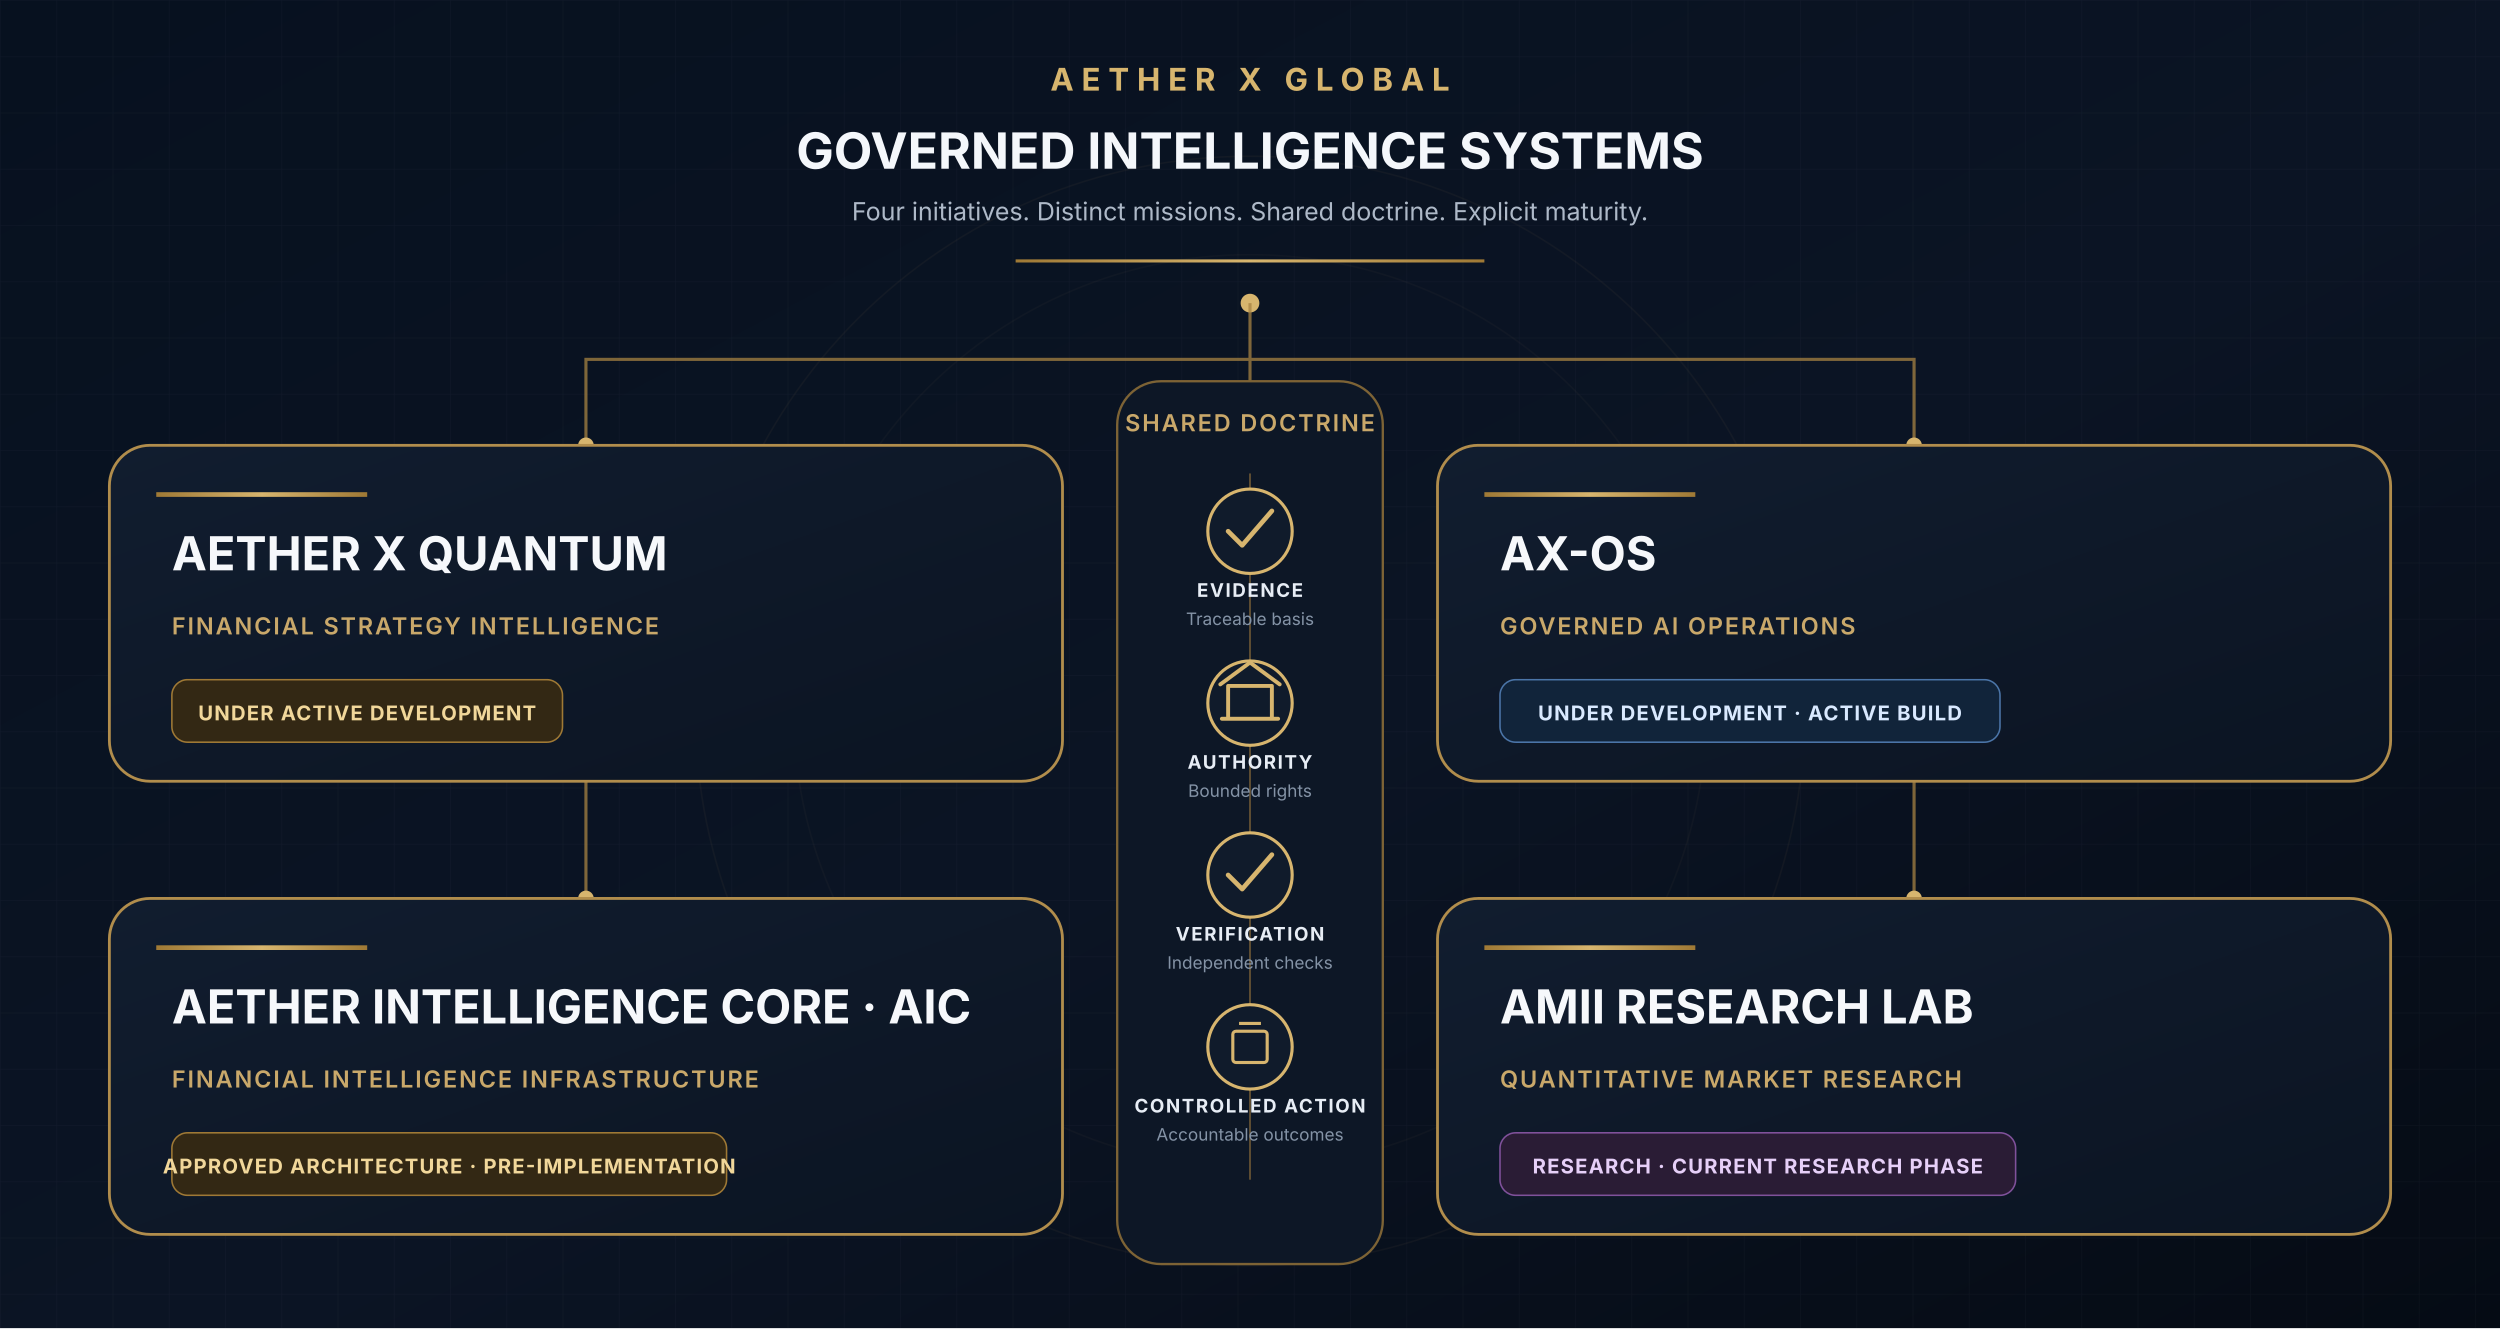
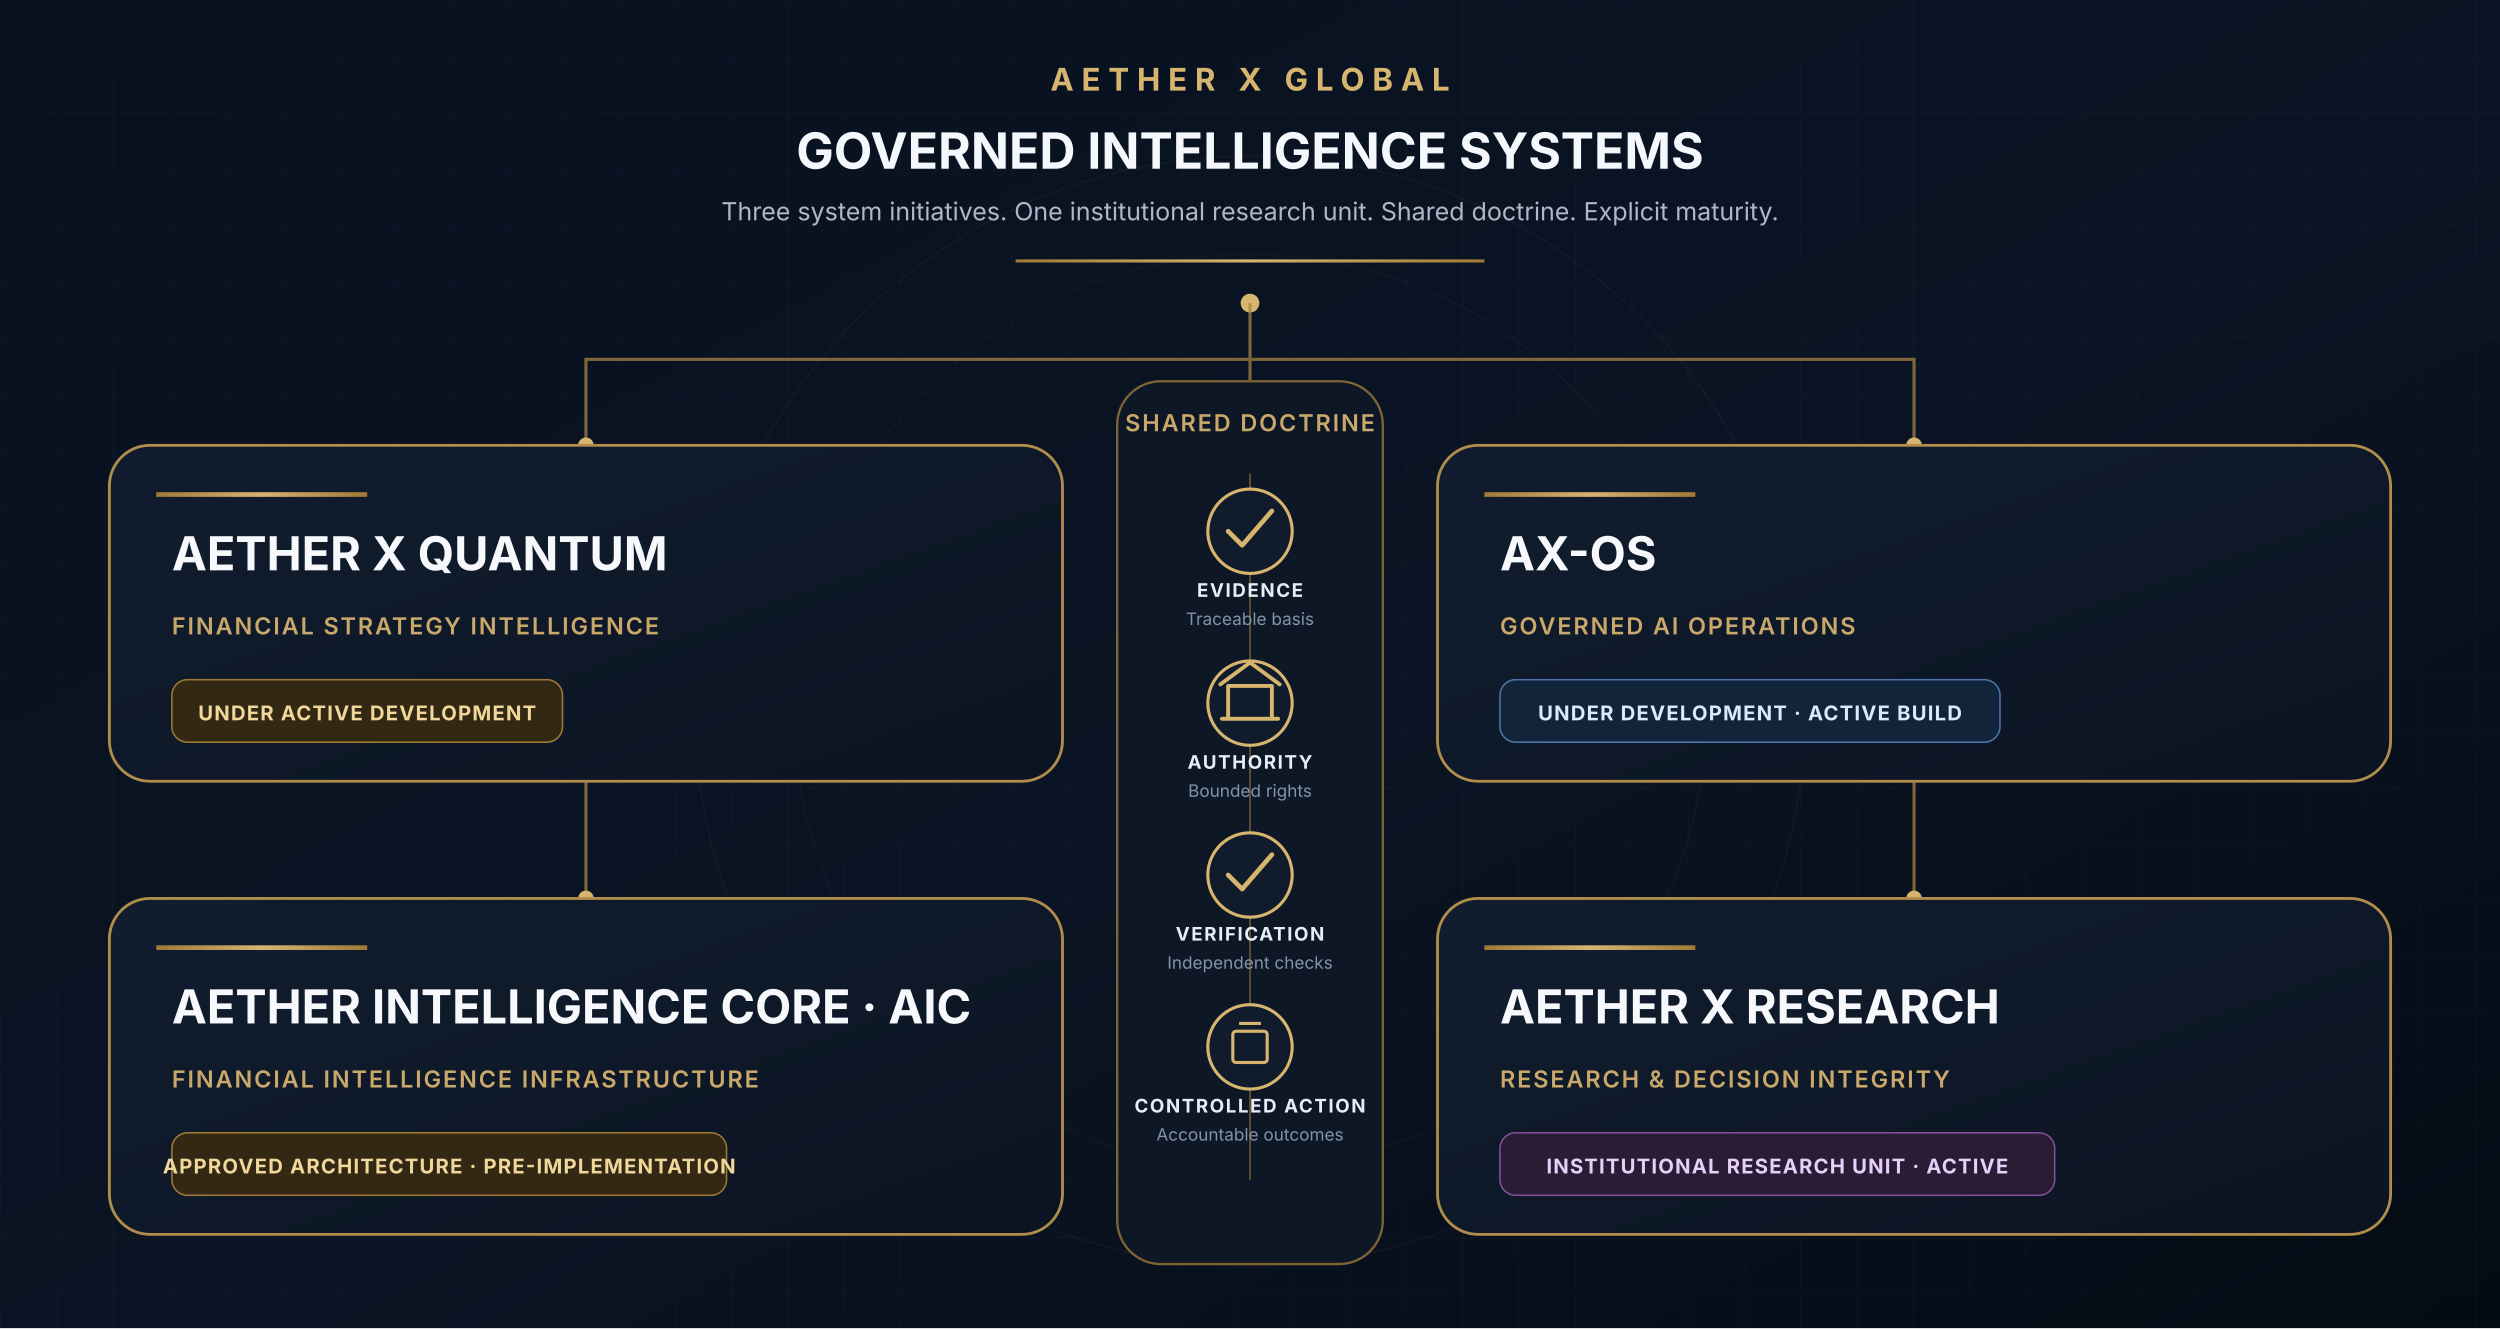
<svg xmlns="http://www.w3.org/2000/svg" width="1600" height="850" viewBox="0 0 1600 850" role="img" aria-labelledby="title desc">
  <defs>
    <linearGradient id="bg" x1="0" y1="0" x2="1" y2="1">
      <stop offset="0" stop-color="#07111f" />
      <stop offset="0.55" stop-color="#0b1424" />
      <stop offset="1" stop-color="#050b14" />
    </linearGradient>
    <linearGradient id="panel" x1="0" y1="0" x2="1" y2="1">
      <stop offset="0" stop-color="#111d2f" />
      <stop offset="1" stop-color="#0b1422" />
    </linearGradient>
    <linearGradient id="gold" x1="0" y1="0" x2="1" y2="0">
      <stop offset="0" stop-color="#9f7935" />
      <stop offset="0.5" stop-color="#d7b56e" />
      <stop offset="1" stop-color="#9f7935" />
    </linearGradient>
    <pattern id="grid" width="36" height="36" patternUnits="userSpaceOnUse">
      <path d="M36 0H0V36" fill="none" stroke="#8fa0b5" stroke-opacity="0.045" />
    </pattern>
    <style>
    .brand{font:700 20px Inter,Segoe UI,Arial,sans-serif;letter-spacing:5px;fill:#d7b56e}
    .title{font:700 32px Inter,Segoe UI,Arial,sans-serif;fill:#f4f7fb}
    .subtitle{font:400 16px Inter,Segoe UI,Arial,sans-serif;fill:#aeb9c8}
    .cardTitle{font:700 30px Inter,Segoe UI,Arial,sans-serif;fill:#f6f8fb}
    .domain{font:600 15px Inter,Segoe UI,Arial,sans-serif;letter-spacing:1.2px;fill:#c9a86a}
    .pill{font:700 13px Inter,Segoe UI,Arial,sans-serif;letter-spacing:.75px;fill:#f1d79a}
    .pillBlue{font:700 13px Inter,Segoe UI,Arial,sans-serif;letter-spacing:.75px;fill:#d9e9ff}
    .pillPurple{font:700 13px Inter,Segoe UI,Arial,sans-serif;letter-spacing:.75px;fill:#e6cff8}
    .principle{font:700 12px Inter,Segoe UI,Arial,sans-serif;letter-spacing:1px;fill:#e7edf5}
    .principleSub{font:400 11px Inter,Segoe UI,Arial,sans-serif;fill:#8493a6}
  </style>
  </defs>
  <rect width="1600" height="850" fill="url(#bg)" />
  <rect width="1600" height="850" fill="url(#grid)" />
  <circle cx="800" cy="455" r="355" fill="none" stroke="#c9a86a" stroke-opacity="0.052" />
  <circle cx="800" cy="455" r="292" fill="none" stroke="#c9a86a" stroke-opacity="0.038" />
  <text x="800" y="58" text-anchor="middle" class="brand">AETHER X GLOBAL</text>
  <text x="800" y="108" text-anchor="middle" class="title">GOVERNED INTELLIGENCE SYSTEMS</text>
-   <text x="800" y="141" text-anchor="middle" class="subtitle">Four initiatives. Distinct missions. Shared doctrine. Explicit maturity.</text>
+   <text x="800" y="141" text-anchor="middle" class="subtitle">Three system initiatives. One institutional research unit. Shared doctrine. Explicit maturity.</text>
  <rect x="650" y="166" width="300" height="2" fill="url(#gold)" />
  <circle cx="800" cy="194" r="6" fill="#d7b56e" />
  <path d="M800 194V230 M800 230H375V285 M800 230H1225V285 M800 230V605 M375 500V575 M1225 500V575" fill="none" stroke="#a68142" stroke-width="2" stroke-opacity="0.75" />
  <circle cx="375" cy="285" r="5" fill="#d7b56e" />
  <circle cx="1225" cy="285" r="5" fill="#d7b56e" />
  <circle cx="375" cy="575" r="5" fill="#d7b56e" />
  <circle cx="1225" cy="575" r="5" fill="#d7b56e" />
  <rect x="715" y="244" width="170" height="565" rx="28" fill="#0d1726" stroke="#7d6335" stroke-width="1.5" />
  <text x="800" y="276" text-anchor="middle" class="domain">SHARED DOCTRINE</text>
  <line x1="800" y1="303" x2="800" y2="755" stroke="#725b36" stroke-width="1" />
  <circle cx="800" cy="340" r="27" fill="#101b2b" stroke="#d7b56e" stroke-width="2" />
  <path d="M786 340l9 9 19-22" fill="none" stroke="#d7b56e" stroke-width="3" stroke-linecap="round" stroke-linejoin="round" />
  <text x="800" y="382" text-anchor="middle" class="principle">EVIDENCE</text>
  <text x="800" y="400" text-anchor="middle" class="principleSub">Traceable basis</text>
  <circle cx="800" cy="450" r="27" fill="#101b2b" stroke="#d7b56e" stroke-width="2" />
  <path d="M782 460h36M786 460v-21h28v21M781 438l19-14 19 14" fill="none" stroke="#d7b56e" stroke-width="2.5" stroke-linecap="round" stroke-linejoin="round" />
  <text x="800" y="492" text-anchor="middle" class="principle">AUTHORITY</text>
  <text x="800" y="510" text-anchor="middle" class="principleSub">Bounded rights</text>
  <circle cx="800" cy="560" r="27" fill="#101b2b" stroke="#d7b56e" stroke-width="2" />
  <path d="M786 560l9 9 19-22" fill="none" stroke="#d7b56e" stroke-width="3" stroke-linecap="round" stroke-linejoin="round" />
  <text x="800" y="602" text-anchor="middle" class="principle">VERIFICATION</text>
  <text x="800" y="620" text-anchor="middle" class="principleSub">Independent checks</text>
  <circle cx="800" cy="670" r="27" fill="#101b2b" stroke="#d7b56e" stroke-width="2" />
  <rect x="789" y="660" width="22" height="20" rx="2" fill="none" stroke="#d7b56e" stroke-width="2" />
  <path d="M793 655h14" stroke="#d7b56e" stroke-width="2" />
  <text x="800" y="712" text-anchor="middle" class="principle">CONTROLLED ACTION</text>
  <text x="800" y="730" text-anchor="middle" class="principleSub">Accountable outcomes</text>
  <rect x="70" y="285" width="610" height="215" rx="26" fill="url(#panel)" stroke="#b18d4c" stroke-width="1.8" />
  <rect x="100" y="315" width="135" height="3" fill="url(#gold)" />
  <text x="110" y="365" class="cardTitle">AETHER X QUANTUM</text>
  <text x="110" y="406" class="domain">FINANCIAL STRATEGY INTELLIGENCE</text>
  <rect x="110" y="435" width="250" height="40" rx="10" fill="#332814" stroke="#9f7935" />
  <text x="235" y="461" text-anchor="middle" class="pill">UNDER ACTIVE DEVELOPMENT</text>
  <rect x="920" y="285" width="610" height="215" rx="26" fill="url(#panel)" stroke="#b18d4c" stroke-width="1.8" />
  <rect x="950" y="315" width="135" height="3" fill="url(#gold)" />
  <text x="960" y="365" class="cardTitle">AX-OS</text>
  <text x="960" y="406" class="domain">GOVERNED AI OPERATIONS</text>
  <rect x="960" y="435" width="320" height="40" rx="10" fill="#11243a" stroke="#4b75a8" />
  <text x="1120" y="461" text-anchor="middle" class="pillBlue">UNDER DEVELOPMENT · ACTIVE BUILD</text>
  <rect x="70" y="575" width="610" height="215" rx="26" fill="url(#panel)" stroke="#b18d4c" stroke-width="1.8" />
  <rect x="100" y="605" width="135" height="3" fill="url(#gold)" />
  <text x="110" y="655" class="cardTitle">AETHER INTELLIGENCE CORE · AIC</text>
  <text x="110" y="696" class="domain">FINANCIAL INTELLIGENCE INFRASTRUCTURE</text>
  <rect x="110" y="725" width="355" height="40" rx="10" fill="#332814" stroke="#9f7935" />
  <text x="287.5" y="751" text-anchor="middle" class="pill">APPROVED ARCHITECTURE · PRE-IMPLEMENTATION</text>
  <rect x="920" y="575" width="610" height="215" rx="26" fill="url(#panel)" stroke="#b18d4c" stroke-width="1.8" />
  <rect x="950" y="605" width="135" height="3" fill="url(#gold)" />
-   <text x="960" y="655" class="cardTitle">AMII RESEARCH LAB</text>
-   <text x="960" y="696" class="domain">QUANTITATIVE MARKET RESEARCH</text>
-   <rect x="960" y="725" width="330" height="40" rx="10" fill="#2a1c35" stroke="#80519b" />
-   <text x="1125" y="751" text-anchor="middle" class="pillPurple">RESEARCH · CURRENT RESEARCH PHASE</text>
+   <text x="960" y="655" class="cardTitle">AETHER X RESEARCH</text>
+   <text x="960" y="696" class="domain">RESEARCH &amp; DECISION INTEGRITY</text>
+   <rect x="960" y="725" width="355" height="40" rx="10" fill="#2a1c35" stroke="#80519b" />
+   <text x="1137.5" y="751" text-anchor="middle" class="pillPurple">INSTITUTIONAL RESEARCH UNIT · ACTIVE</text>
</svg>
